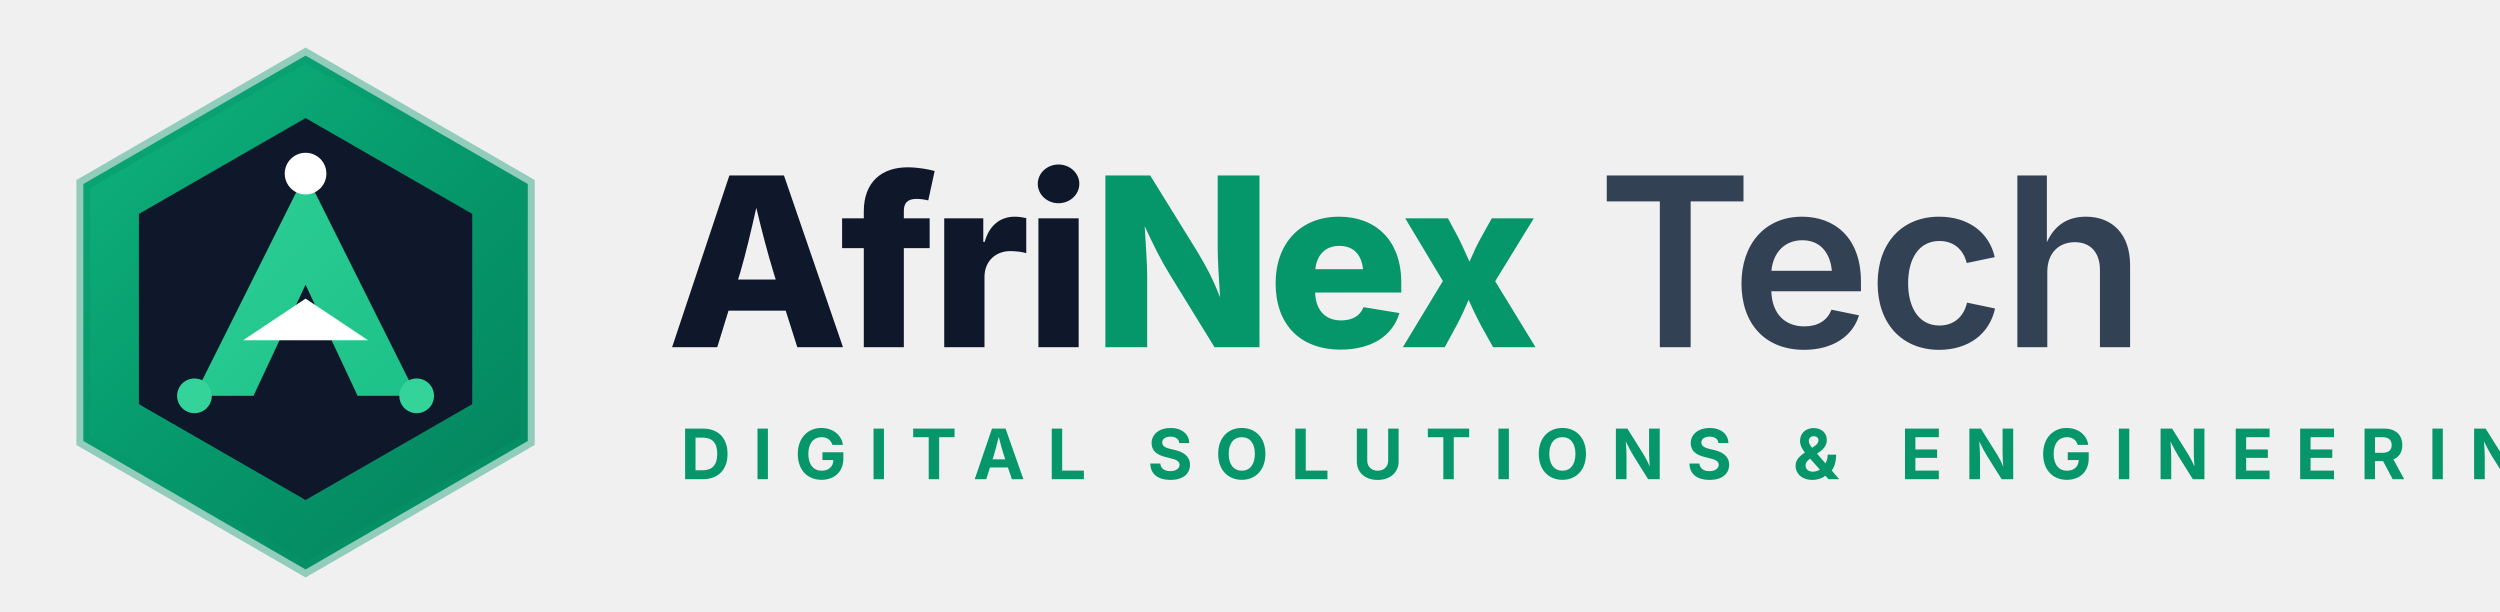
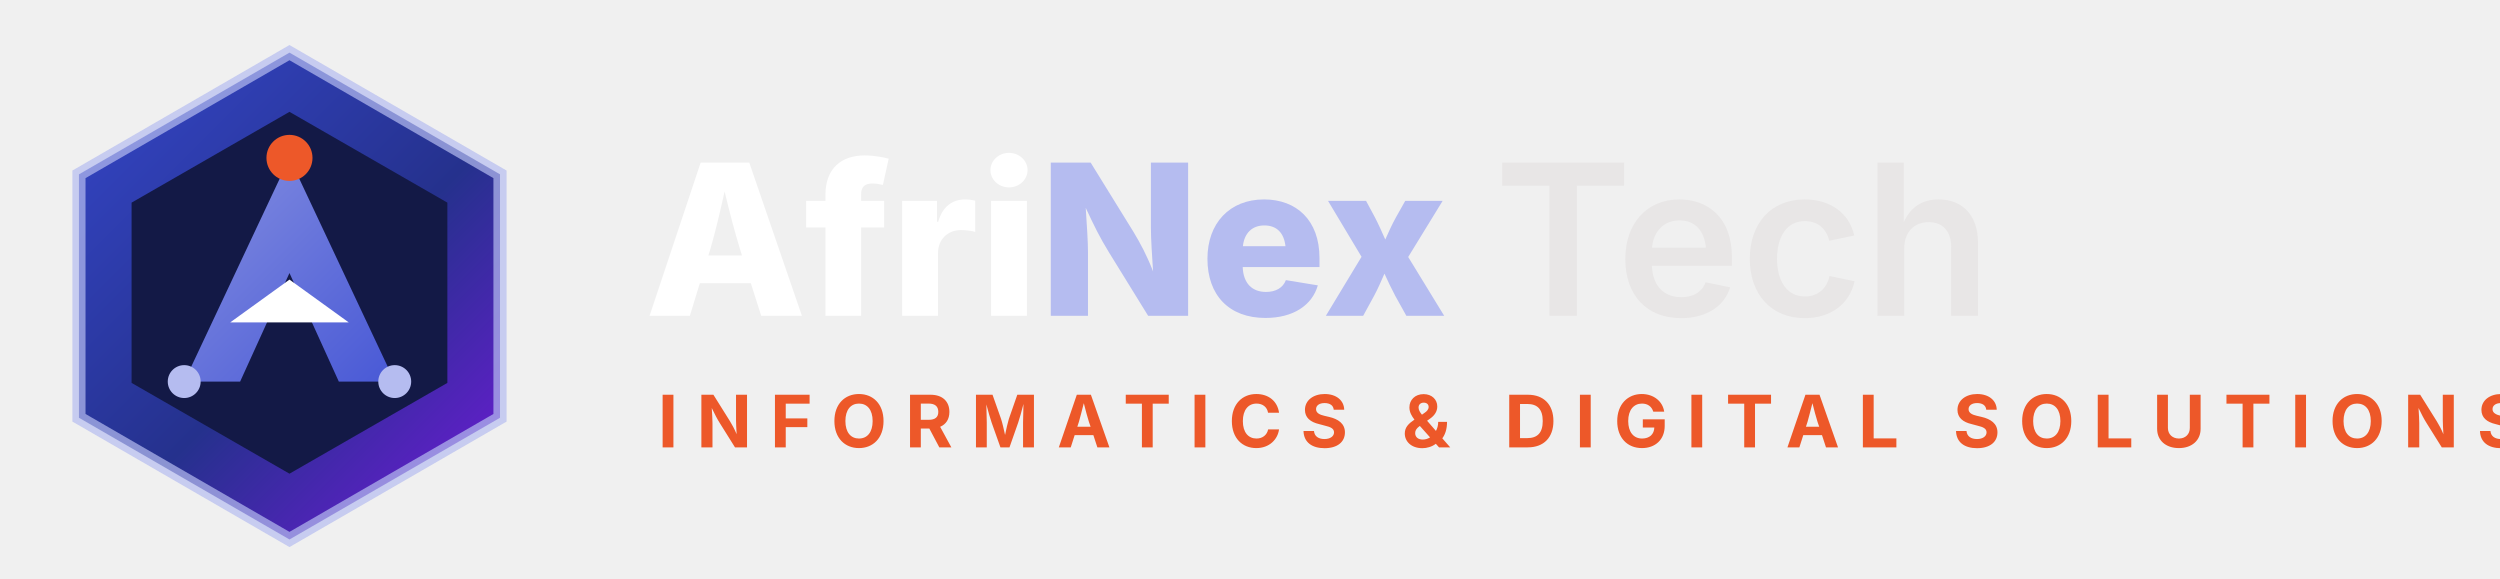
- <svg xmlns="http://www.w3.org/2000/svg" viewBox="0 0 360 88" fill="none">
+ <svg xmlns="http://www.w3.org/2000/svg" viewBox="0 0 380 88" fill="none">
  <defs>
-     <linearGradient id="afrinexGradLight" x1="0" y1="0" x2="88" y2="88" gradientUnits="userSpaceOnUse">
-       <stop offset="0%" stop-color="#10b981" />
-       <stop offset="50%" stop-color="#059669" />
-       <stop offset="100%" stop-color="#047857" />
+     <linearGradient id="savannahHexGrad" x1="0" y1="0" x2="80" y2="80" gradientUnits="userSpaceOnUse">
+       <stop offset="0%" stop-color="#384AD3" />
+       <stop offset="55%" stop-color="#25318D" />
+       <stop offset="100%" stop-color="#8015E8" />
    </linearGradient>
-     <linearGradient id="accentGlowLight" x1="12" y1="12" x2="76" y2="76" gradientUnits="userSpaceOnUse">
-       <stop offset="0%" stop-color="#34d399" />
-       <stop offset="100%" stop-color="#10b981" />
+     <linearGradient id="savannahApexGrad" x1="16" y1="16" x2="64" y2="64" gradientUnits="userSpaceOnUse">
+       <stop offset="0%" stop-color="#8F98E2" />
+       <stop offset="100%" stop-color="#384AD3" />
    </linearGradient>
  </defs>
  <g transform="translate(4, 4)">
-     <path d="M40 4L72 22.5V59.5L40 78L8 59.5V22.5L40 4Z" fill="url(#afrinexGradLight)" stroke="#059669" stroke-width="2" stroke-opacity="0.4" />
-     <path d="M40 13L64 26.8V54.2L40 68L16 54.2V26.8L40 13Z" fill="#0f172a" />
-     <path d="M40 21L56 53H47.5L40 37L32.5 53H24L40 21Z" fill="url(#accentGlowLight)" />
-     <path d="M31 45H49L40 39L31 45Z" fill="#ffffff" />
-     <circle cx="40" cy="21" r="3" fill="#ffffff" />
-     <circle cx="24" cy="53" r="2.5" fill="#34d399" />
-     <circle cx="56" cy="53" r="2.5" fill="#34d399" />
+     <path d="M40 4L72 22.5V59.5L40 78L8 59.5V22.5L40 4Z" fill="url(#savannahHexGrad)" stroke="#B5BCF0" stroke-width="2" stroke-opacity="0.7" />
+     <path d="M40 13L64 26.8V54.2L40 68L16 54.2V26.8L40 13Z" fill="#131946" />
+     <path d="M40 20L56 54H47.5L40 37.5L32.5 54H24L40 20Z" fill="url(#savannahApexGrad)" />
+     <path d="M31 45H49L40 38.5L31 45Z" fill="#ffffff" />
+     <circle cx="40" cy="20" r="3.5" fill="#ED5829" />
+     <circle cx="24" cy="54" r="2.5" fill="#B5BCF0" />
+     <circle cx="56" cy="54" r="2.5" fill="#B5BCF0" />
  </g>
-   <text x="96" y="50" font-family="Inter, system-ui, -apple-system, sans-serif" font-weight="800" font-size="34" letter-spacing="-0.8" fill="#0f172a">
-     Afri<tspan fill="#059669">Nex</tspan>
+   <text x="98" y="48" font-family="Montserrat, Inter, sans-serif" font-weight="800" font-size="32" fill="#FFFFFF">
+     Afri<tspan fill="#B5BCF0">Nex</tspan>
+     <tspan font-weight="600" fill="#E8E6E6">Tech</tspan>
  </text>
-   <text x="230" y="50" font-family="Inter, system-ui, -apple-system, sans-serif" font-weight="600" font-size="34" letter-spacing="-0.5" fill="#334155">
-     Tech
-   </text>
-   <text x="98" y="69" font-family="Inter, system-ui, -apple-system, sans-serif" font-weight="700" font-size="10" letter-spacing="3.2" fill="#059669">
-     DIGITAL SOLUTIONS &amp; ENGINEERING
+   <text x="100" y="68" font-family="Montserrat, Inter, sans-serif" font-weight="700" font-size="11" letter-spacing="2.8" fill="#ED5829">
+     INFORMATICS &amp; DIGITAL SOLUTIONS
  </text>
</svg>
